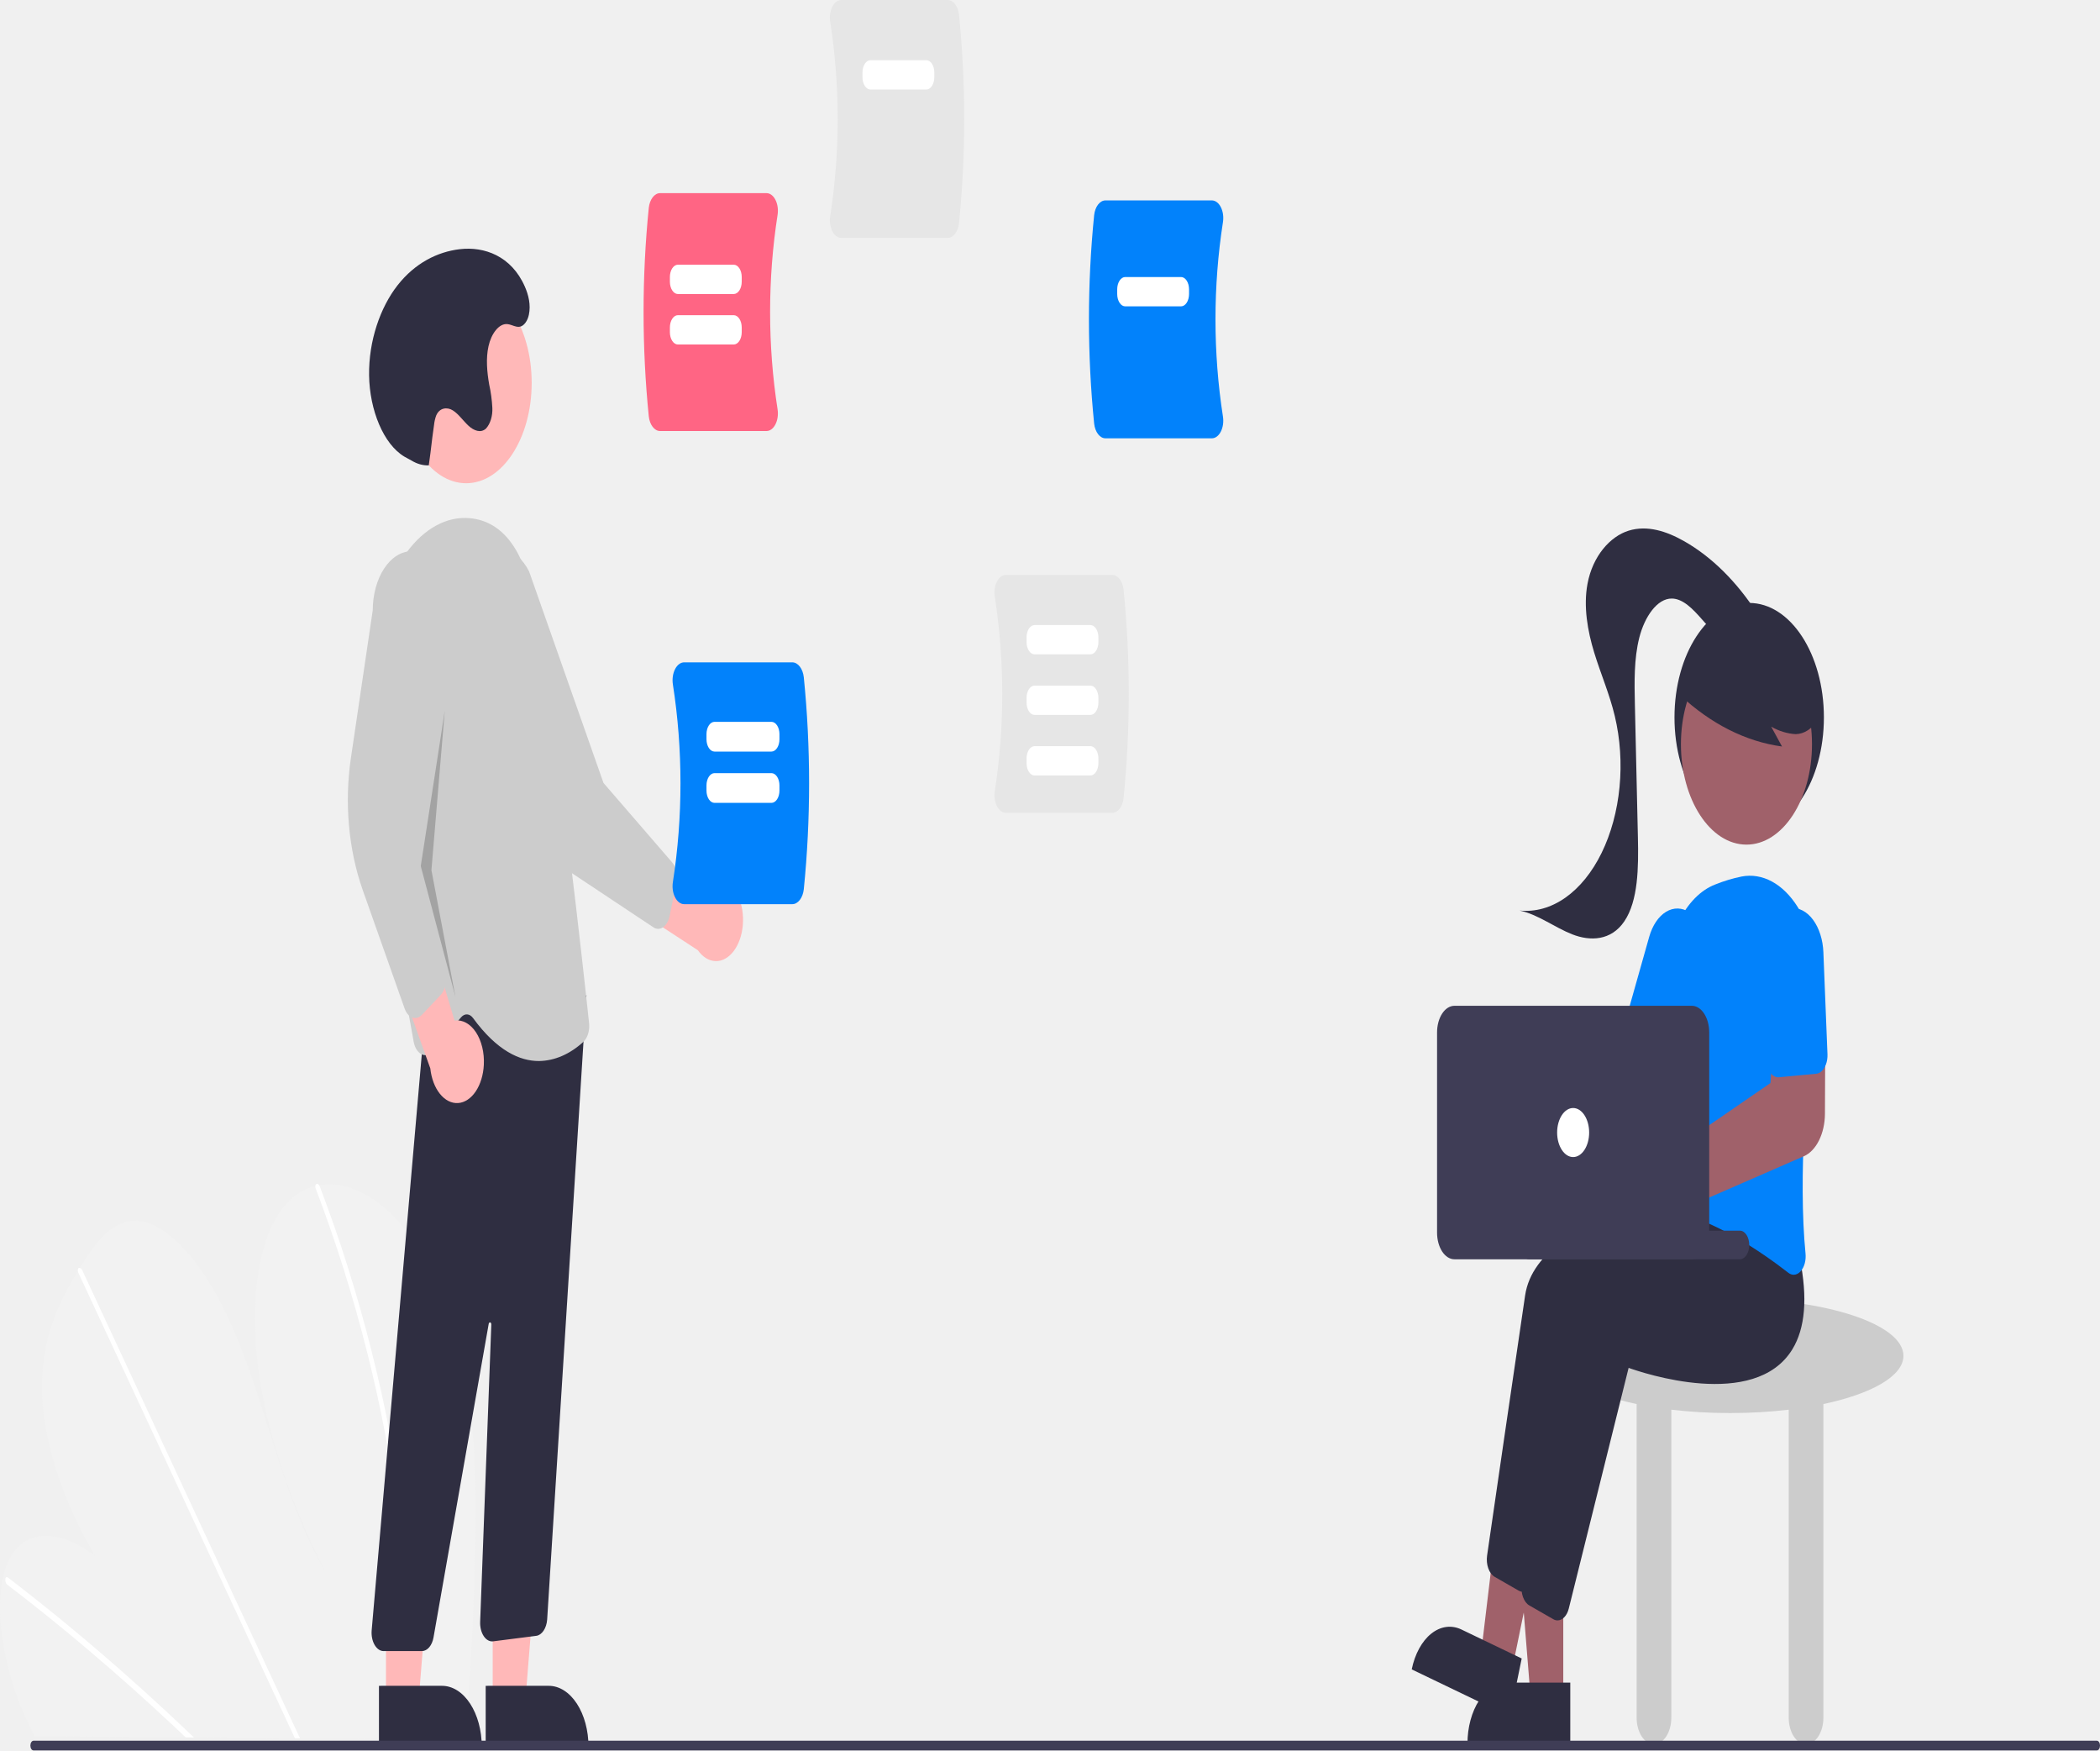
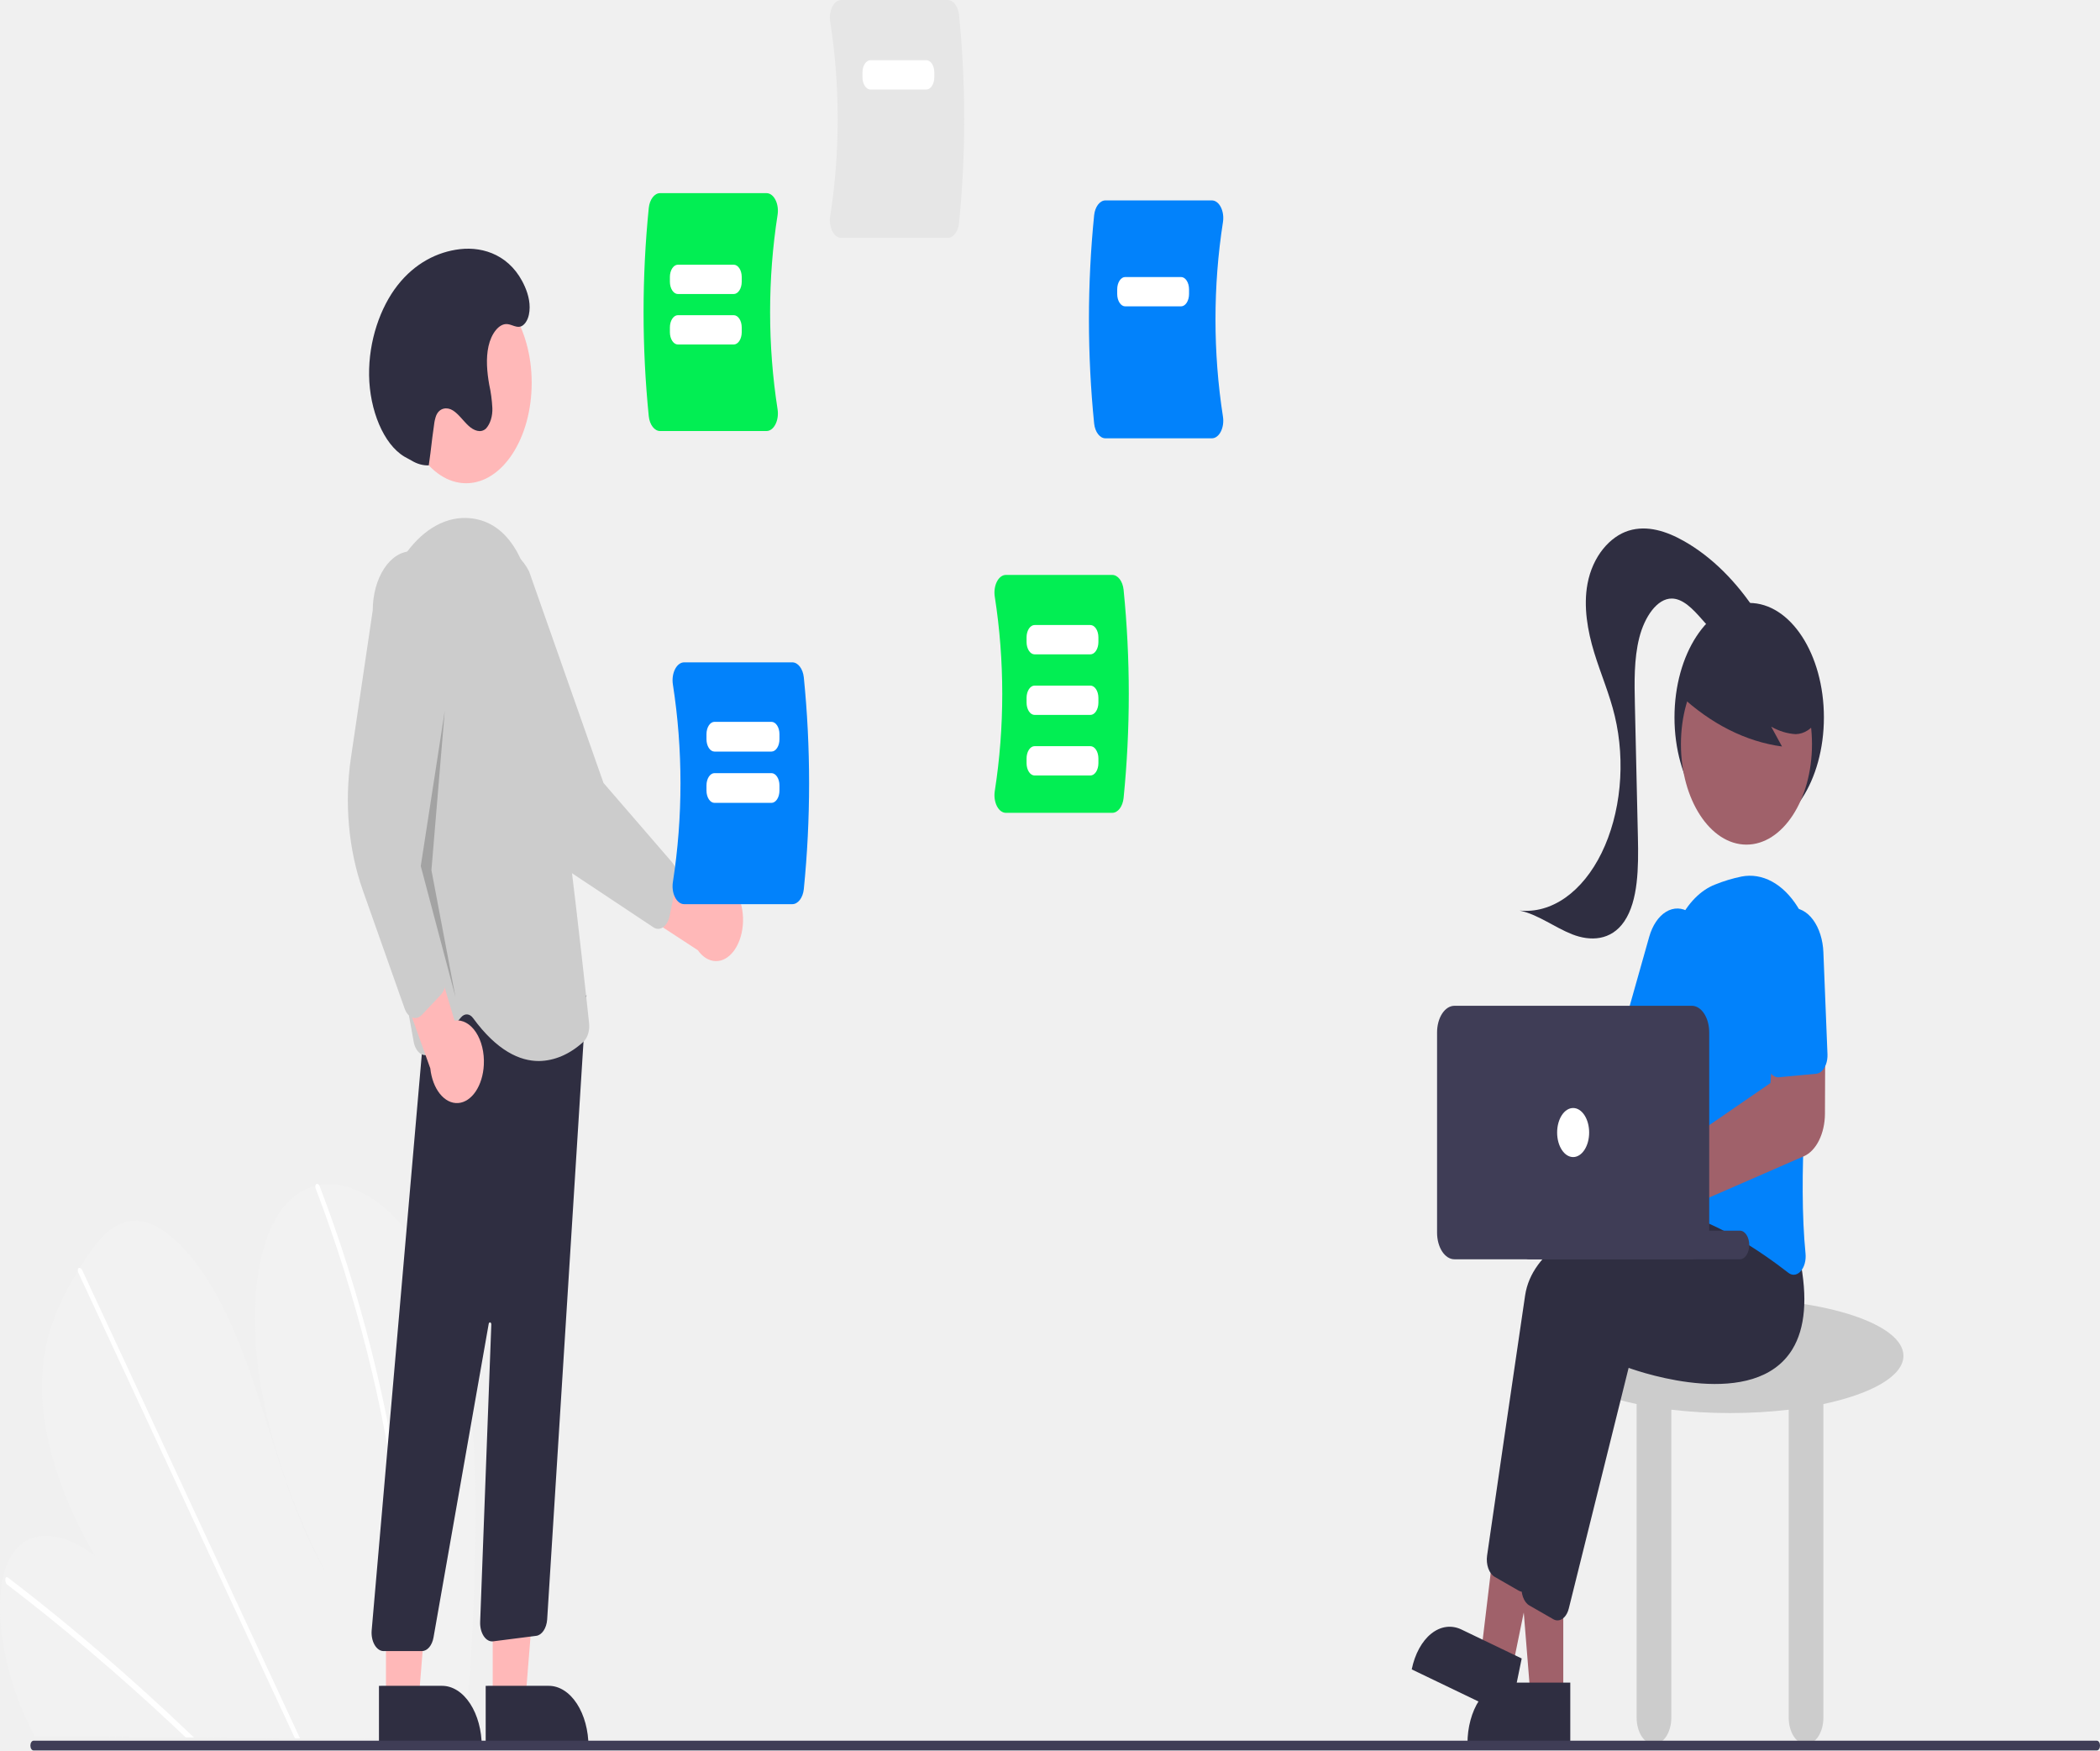
<svg xmlns="http://www.w3.org/2000/svg" width="600" height="500" viewBox="0 0 600 500" fill="none">
  <g clip-path="url(#clip0)">
    <path d="M135.83 434.774C135.715 454.879 134.754 474.951 132.953 494.867C132.89 495.566 132.821 496.266 132.758 496.965L9.858 495.913C9.497 495.218 9.142 494.515 8.798 493.804C7.65 491.45 6.575 489.029 5.588 486.524C0.843 474.459 -1.329 460.332 0.847 450.585L0.886 450.434C1.356 448.3 2.097 446.329 3.065 444.634C8.028 436.075 18.064 437.502 27.17 444.41C19.002 430.713 12.498 413.429 12.004 398.001C11.52 382.953 16.656 372.203 22.227 363.067C22.409 362.765 22.592 362.472 22.775 362.178C22.864 362.027 22.958 361.884 23.046 361.733C27.392 354.771 32.46 347.908 39.794 348.739C47.838 349.651 56.757 359.973 63.01 372.001C69.263 384.021 73.418 397.675 77.63 411.001C81.848 424.319 86.411 437.977 93.178 449.36C84.012 431.598 76.622 411.389 73.892 391.734C71.162 372.079 73.564 353.202 81.733 343.945C84.213 341.221 87.083 339.447 90.103 338.772C90.455 338.682 90.813 338.609 91.177 338.545C98.739 337.226 107.769 341.233 115.451 350.811C123.911 361.357 129.777 376.991 132.695 391.833C135.614 406.674 135.925 420.962 135.83 434.774Z" fill="#F2F2F2" />
    <path d="M55.422 496.303L53.072 496.283C52.326 495.568 51.576 494.861 50.823 494.164C50.357 493.713 49.885 493.279 49.413 492.836C41.618 485.542 33.774 478.546 25.881 471.848C17.996 465.144 10.071 458.748 2.106 452.662C1.895 452.521 1.722 452.271 1.619 451.956C1.516 451.641 1.487 451.28 1.54 450.937C1.548 450.892 1.561 450.849 1.579 450.811C1.69 450.491 1.938 450.358 2.301 450.631C3.277 451.382 4.26 452.132 5.237 452.9C13.223 459.09 21.176 465.59 29.094 472.398C37.006 479.204 44.874 486.309 52.696 493.716C52.861 493.869 53.026 494.031 53.19 494.184C53.936 494.89 54.676 495.596 55.422 496.303Z" fill="white" />
    <path d="M85.724 496.562L84.27 496.55C83.943 495.847 83.621 495.144 83.293 494.442C75.592 477.898 67.893 461.354 60.195 444.811C47.59 417.726 34.988 390.642 22.39 363.558C22.315 363.412 22.26 363.245 22.227 363.067C22.119 362.467 22.406 362.116 22.775 362.178C22.93 362.212 23.079 362.296 23.211 362.425C23.344 362.555 23.457 362.725 23.543 362.927C30.61 378.116 37.676 393.299 44.739 408.477C57.279 435.425 69.817 462.372 82.354 489.315C83.151 491.025 83.949 492.744 84.746 494.454C85.074 495.157 85.401 495.86 85.724 496.562Z" fill="white" />
-     <path d="M118.098 483.633C118.024 487.385 117.862 491.078 117.651 494.736C117.61 495.435 117.568 496.135 117.527 496.834L116.003 496.821C116.049 496.122 116.096 495.422 116.137 494.722C116.459 489.438 116.688 484.093 116.719 478.604C116.759 463.385 115.791 448.198 113.829 433.278C111.744 417.214 108.749 401.458 104.88 386.189C100.819 370.085 95.922 354.505 90.237 339.599C90.13 339.356 90.083 339.063 90.103 338.771C90.166 338.105 90.744 337.908 91.177 338.544C91.262 338.669 91.336 338.812 91.395 338.968C92.099 340.821 92.789 342.679 93.467 344.543C98.942 359.532 103.628 375.166 107.481 391.296C111.151 406.615 113.943 422.395 115.825 438.456C117.587 453.357 118.349 468.495 118.098 483.633V483.633Z" fill="white" />
+     <path d="M118.098 483.633C118.024 487.385 117.862 491.078 117.651 494.736C117.61 495.435 117.568 496.135 117.527 496.834L116.003 496.821C116.049 496.122 116.096 495.422 116.137 494.722C116.459 489.438 116.688 484.093 116.719 478.604C116.759 463.385 115.791 448.198 113.829 433.278C111.744 417.214 108.749 401.458 104.88 386.189C100.819 370.085 95.922 354.505 90.237 339.599C90.13 339.356 90.083 339.063 90.103 338.771C90.166 338.105 90.744 337.908 91.177 338.544C91.262 338.669 91.336 338.812 91.395 338.968C92.099 340.821 92.789 342.679 93.467 344.543C98.942 359.532 103.628 375.166 107.481 391.296C111.151 406.615 113.943 422.395 115.825 438.456C117.587 453.357 118.349 468.495 118.098 483.633Z" fill="white" />
    <path d="M543.841 387.28C543.841 378.25 521.656 370.93 494.29 370.93C466.923 370.93 444.739 378.25 444.739 387.28C444.739 393.067 453.859 398.148 467.608 401.054V490.637C467.608 492.65 468.13 494.581 469.06 496.005C469.989 497.428 471.249 498.228 472.563 498.228C473.878 498.228 475.138 497.428 476.067 496.005C476.997 494.581 477.519 492.65 477.519 490.637V402.668C482.757 403.29 488.402 403.63 494.29 403.63C500.177 403.63 505.822 403.29 511.061 402.668V490.637C511.061 492.65 511.583 494.581 512.512 496.005C513.441 497.428 514.702 498.228 516.016 498.228C517.33 498.228 518.591 497.428 519.52 496.005C520.449 494.581 520.971 492.65 520.971 490.637V401.054C534.72 398.148 543.841 393.067 543.841 387.28Z" fill="#CCCCCC" />
    <path d="M499.769 237.625C511.557 237.625 521.114 222.985 521.114 204.925C521.114 186.865 511.557 172.224 499.769 172.224C487.98 172.224 478.424 186.865 478.424 204.925C478.424 222.985 487.98 237.625 499.769 237.625Z" fill="#2F2E41" />
    <path d="M446.65 484.708H437.304L432.858 429.482H446.651L446.65 484.708Z" fill="#A0616A" />
-     <path d="M430.628 480.617H448.652V498.003H419.279C419.279 495.72 419.573 493.459 420.143 491.349C420.713 489.24 421.549 487.323 422.603 485.709C423.657 484.094 424.908 482.814 426.285 481.94C427.662 481.066 429.138 480.617 430.628 480.617V480.617Z" fill="#2F2E41" />
-     <path d="M432.061 476.718L423.143 472.43L429.693 417.698L442.854 424.024L432.061 476.718Z" fill="#A0616A" />
+     <path d="M430.628 480.617H448.652V498.003H419.279C419.279 495.72 419.573 493.459 420.143 491.349C420.713 489.24 421.549 487.323 422.603 485.709C423.657 484.094 424.908 482.814 426.285 481.94C427.662 481.066 429.138 480.617 430.628 480.617Z" fill="#2F2E41" />
+     <path d="M432.061 476.717L423.143 472.43L429.693 417.698L442.854 424.024L432.061 476.717Z" fill="#A0616A" />
    <path d="M417.574 465.465L434.771 473.733L431.373 490.321L403.348 476.848C403.794 474.669 404.516 472.647 405.472 470.896C406.429 469.145 407.601 467.7 408.922 466.643C410.243 465.586 411.687 464.938 413.171 464.736C414.656 464.533 416.152 464.781 417.574 465.465Z" fill="#2F2E41" />
-     <path d="M435.101 454.682C434.692 454.682 434.286 454.569 433.903 454.348L427.027 450.398C426.255 449.951 425.614 449.093 425.22 447.982C424.827 446.871 424.706 445.58 424.882 444.345C426.613 432.421 432.513 391.824 435.743 370.05C439.574 344.222 495.466 339.423 497.843 339.231L498.038 339.215L504.326 351.319C506.598 362.507 505.877 371.233 502.185 377.256C491.412 394.829 459.246 383.924 455.41 382.544L438.313 451.298C438.064 452.294 437.624 453.15 437.05 453.754C436.477 454.359 435.797 454.682 435.101 454.682V454.682Z" fill="#2F2E41" />
-     <path d="M445.011 462.857C444.602 462.857 444.196 462.744 443.813 462.523L436.937 458.574C436.165 458.126 435.524 457.269 435.13 456.158C434.737 455.046 434.617 453.755 434.792 452.52C436.523 440.596 442.423 400 445.653 378.225C449.485 352.397 505.376 347.598 507.753 347.407L507.948 347.391L514.236 359.495C516.508 370.682 515.788 379.408 512.095 385.431C501.322 403.003 469.156 392.1 465.32 390.719L448.223 459.474C447.974 460.469 447.534 461.326 446.96 461.93C446.387 462.534 445.707 462.857 445.011 462.857V462.857Z" fill="#2F2E41" />
+     <path d="M435.101 454.682C434.692 454.682 434.286 454.569 433.903 454.348L427.027 450.398C426.255 449.951 425.614 449.093 425.22 447.982C424.827 446.871 424.706 445.58 424.882 444.345C426.613 432.421 432.513 391.824 435.743 370.05C439.574 344.222 495.466 339.423 497.843 339.231L498.038 339.215L504.326 351.319C506.598 362.507 505.877 371.233 502.185 377.256C491.412 394.829 459.246 383.924 455.41 382.544L438.313 451.298C438.064 452.294 437.624 453.15 437.05 453.754C436.477 454.359 435.797 454.682 435.101 454.682Z" fill="#2F2E41" />
+     <path d="M445.011 462.857C444.602 462.857 444.196 462.744 443.813 462.523L436.937 458.574C436.165 458.126 435.524 457.269 435.13 456.158C434.737 455.046 434.617 453.755 434.792 452.52C436.523 440.596 442.423 400 445.653 378.225C449.485 352.397 505.376 347.598 507.753 347.407L507.948 347.391L514.236 359.495C516.508 370.682 515.788 379.408 512.095 385.431C501.322 403.003 469.156 392.1 465.32 390.719L448.223 459.474C447.974 460.469 447.534 461.326 446.96 461.93C446.387 462.534 445.707 462.857 445.011 462.857Z" fill="#2F2E41" />
    <path d="M425.119 294.66C425.371 295.178 425.597 295.725 425.793 296.297L463.391 302.365L468.803 290.997L481.07 301.268L470.44 328.855L424.329 310.843C423.165 312.581 421.684 313.735 420.082 314.151C418.481 314.568 416.834 314.228 415.361 313.176C413.889 312.123 412.66 310.41 411.839 308.262C411.018 306.114 410.643 303.634 410.764 301.152C410.885 298.67 411.497 296.303 412.518 294.366C413.538 292.43 414.919 291.015 416.478 290.31C418.036 289.605 419.697 289.644 421.241 290.421C422.784 291.198 424.137 292.677 425.119 294.66L425.119 294.66Z" fill="#A0616A" />
-     <path d="M512.491 364.128C511.947 364.125 511.412 363.925 510.929 363.543C503.41 357.686 488.771 347.544 475.195 345.421C474.73 345.351 474.28 345.133 473.874 344.781C473.468 344.429 473.114 343.951 472.835 343.377C472.551 342.797 472.348 342.134 472.239 341.429C472.129 340.723 472.116 339.991 472.2 339.277C473.425 328.888 476.235 302.434 475.873 281.232C475.766 274.713 477.111 268.333 479.685 263.14C482.259 257.946 485.911 254.25 490.038 252.657V252.657C492.523 251.653 495.047 250.891 497.595 250.375C500.524 249.807 503.498 250.297 506.281 251.807C509.063 253.317 511.576 255.804 513.619 259.069C515.661 262.334 517.175 266.287 518.041 270.61C518.907 274.933 519.1 279.507 518.604 283.965C516.183 305.937 513.743 336.624 515.864 358.047C515.961 359.007 515.883 359.989 515.639 360.886C515.394 361.782 514.992 362.557 514.478 363.125C513.901 363.773 513.206 364.124 512.491 364.128Z" fill="#0282FB" />
+     <path d="M512.491 364.128C511.947 364.125 511.412 363.925 510.929 363.543C503.41 357.686 488.771 347.544 475.195 345.421C474.73 345.351 474.28 345.133 473.874 344.781C473.468 344.429 473.114 343.951 472.835 343.377C472.551 342.797 472.348 342.134 472.239 341.429C472.129 340.723 472.116 339.991 472.2 339.277C473.425 328.888 476.235 302.434 475.873 281.232C475.766 274.713 477.111 268.333 479.685 263.14C482.259 257.946 485.911 254.25 490.038 252.657C492.523 251.653 495.047 250.891 497.595 250.375C500.524 249.807 503.498 250.297 506.281 251.807C509.063 253.317 511.576 255.804 513.619 259.069C515.661 262.334 517.175 266.287 518.041 270.61C518.907 274.933 519.1 279.507 518.604 283.965C516.183 305.937 513.743 336.624 515.864 358.047C515.961 359.007 515.883 359.989 515.639 360.886C515.394 361.782 514.992 362.557 514.478 363.125C513.901 363.773 513.206 364.124 512.491 364.128Z" fill="#0282FB" />
    <path d="M476.569 308.243C476.1 308.242 475.636 308.093 475.207 307.807L465.412 301.312C464.578 300.757 463.922 299.718 463.587 298.422C463.253 297.127 463.267 295.681 463.627 294.402L471.198 267.608C471.655 265.988 472.316 264.522 473.142 263.294C473.969 262.066 474.946 261.099 476.017 260.449C477.087 259.799 478.231 259.479 479.383 259.507C480.534 259.534 481.671 259.909 482.728 260.61C483.785 261.311 484.741 262.324 485.542 263.591C486.344 264.858 486.974 266.355 487.398 267.996C487.821 269.636 488.03 271.389 488.011 273.153C487.992 274.917 487.747 276.658 487.289 278.277L479.718 305.071C479.451 306.012 479.011 306.813 478.452 307.377C477.893 307.94 477.238 308.241 476.569 308.243V308.243Z" fill="#0282FB" />
    <path d="M498.988 241.26C509.329 241.26 517.712 228.418 517.712 212.576C517.712 196.734 509.329 183.892 498.988 183.892C488.648 183.892 480.265 196.734 480.265 212.576C480.265 228.418 488.648 241.26 498.988 241.26Z" fill="#A0616A" />
    <path d="M479.928 198.483C488.797 206.777 498.795 211.824 509.145 213.231L506.065 207.578C508.308 208.848 510.667 209.566 513.056 209.705C515.442 209.648 517.943 208.24 519.297 205.23C519.901 203.733 520.26 202.035 520.343 200.28C520.426 198.525 520.231 196.766 519.774 195.151C518.835 191.931 517.374 189.133 515.53 187.023C512.262 183.062 508.404 180.401 504.302 179.277C500.199 178.154 495.979 178.603 492.017 180.585C489.299 181.829 486.865 184.221 484.994 187.486C483.219 190.841 479.802 193.83 480.711 197.917L479.928 198.483Z" fill="#2F2E41" />
    <path d="M502.137 175.335C496.231 166.16 489.085 159.081 481.201 154.594C476.14 151.722 470.632 149.947 465.341 151.578C460.05 153.209 455.046 158.817 453.57 166.77C452.363 173.273 453.609 180.275 455.483 186.397C457.356 192.518 459.857 198.195 461.371 204.545C462.917 211.025 463.382 217.993 462.724 224.817C462.065 231.642 460.305 238.106 457.603 243.624C454.9 249.142 451.341 253.538 447.248 256.414C443.155 259.29 438.658 260.554 434.165 260.092C439.363 261.16 444.155 264.903 449.236 266.895C454.318 268.887 460.315 268.752 464.091 263.175C468.087 257.274 468.167 247.68 467.973 239.184C467.686 226.553 467.399 213.923 467.112 201.292C466.965 194.851 466.84 188.203 468.357 182.191C469.873 176.179 473.477 170.914 477.684 170.969C480.872 171.01 483.694 173.969 486.251 176.888C488.808 179.806 491.514 182.919 494.69 183.353C497.866 183.788 501.493 180.187 501.255 175.316" fill="#2F2E41" />
    <path d="M467.51 356.759C466.269 356.757 465.044 356.334 463.923 355.519C462.802 354.704 461.813 353.519 461.028 352.048C460.242 350.577 459.679 348.857 459.379 347.013C459.079 345.169 459.05 343.245 459.294 341.382C459.538 339.518 460.048 337.761 460.789 336.236C461.53 334.711 462.482 333.457 463.577 332.563C464.672 331.67 465.883 331.16 467.122 331.07C468.361 330.98 469.598 331.312 470.744 332.043H470.744C471.088 332.266 471.422 332.525 471.744 332.819L505.85 309.36L506.809 295.189L521.511 294.586L521.413 318.179C521.395 320.912 520.802 323.563 519.723 325.739C518.643 327.915 517.135 329.5 515.421 330.258L475.534 347.651C475.457 348.055 475.365 348.452 475.261 348.841C474.621 351.183 473.544 353.184 472.165 354.592C470.786 356.001 469.167 356.754 467.51 356.759V356.759Z" fill="#A0616A" />
    <path d="M520.266 306.151C519.847 306.476 519.39 306.665 518.922 306.708L508.27 307.711C507.362 307.795 506.47 307.324 505.789 306.401C505.107 305.478 504.693 304.179 504.636 302.788L503.466 273.647C503.394 271.885 503.549 270.118 503.922 268.448C504.295 266.777 504.88 265.236 505.643 263.912C506.405 262.589 507.331 261.508 508.366 260.733C509.402 259.958 510.527 259.503 511.677 259.394C512.827 259.286 513.98 259.526 515.07 260.101C516.16 260.676 517.165 261.574 518.028 262.745C518.89 263.916 519.594 265.335 520.098 266.923C520.603 268.511 520.898 270.235 520.966 271.997L522.136 301.139C522.176 302.163 522.021 303.182 521.689 304.073C521.357 304.963 520.862 305.686 520.266 306.151L520.266 306.151Z" fill="#0282FB" />
-     <path d="M497.114 359.706H436.89C436.183 359.706 435.504 359.275 435.004 358.508C434.503 357.742 434.222 356.702 434.222 355.618C434.222 354.534 434.503 353.494 435.004 352.728C435.504 351.961 436.183 351.53 436.89 351.53H497.114C497.821 351.53 498.5 351.961 499.001 352.728C499.501 353.494 499.782 354.534 499.782 355.618V355.618C499.782 356.702 499.501 357.742 499.001 358.508C498.5 359.275 497.821 359.706 497.114 359.706V359.706Z" fill="#3F3D56" />
-     <path d="M410.59 352.114V294.889C410.592 292.876 411.114 290.946 412.043 289.523C412.972 288.1 414.231 287.3 415.545 287.297H483.392C484.706 287.3 485.965 288.1 486.894 289.523C487.823 290.946 488.346 292.876 488.347 294.889V352.114C488.346 354.127 487.823 356.057 486.894 357.48C485.965 358.903 484.706 359.703 483.392 359.706H415.545C414.231 359.703 412.972 358.903 412.043 357.48C411.114 356.057 410.592 354.127 410.59 352.114V352.114Z" fill="#3F3D56" />
+     <path d="M497.114 359.706H436.89C436.183 359.706 435.504 359.275 435.004 358.508C434.503 357.742 434.222 356.702 434.222 355.618C434.222 354.534 434.503 353.494 435.004 352.728C435.504 351.961 436.183 351.53 436.89 351.53H497.114C497.821 351.53 498.5 351.961 499.001 352.728C499.501 353.494 499.782 354.534 499.782 355.618C499.782 356.702 499.501 357.742 499.001 358.508C498.5 359.275 497.821 359.706 497.114 359.706Z" fill="#3F3D56" />
+     <path d="M410.59 352.114V294.889C410.592 292.876 411.114 290.946 412.043 289.523C412.972 288.1 414.231 287.3 415.545 287.297H483.392C484.706 287.3 485.965 288.1 486.894 289.523C487.823 290.946 488.346 292.876 488.347 294.889V352.114C488.346 354.127 487.823 356.057 486.894 357.48C485.965 358.903 484.706 359.703 483.392 359.706H415.545C414.231 359.703 412.972 358.903 412.043 357.48C411.114 356.057 410.592 354.127 410.59 352.114Z" fill="#3F3D56" />
    <path d="M449.469 330.509C451.995 330.509 454.043 327.371 454.043 323.501C454.043 319.631 451.995 316.494 449.469 316.494C446.942 316.494 444.895 319.631 444.895 323.501C444.895 327.371 446.942 330.509 449.469 330.509Z" fill="white" />
    <path d="M210.997 256.158C210.379 254.726 209.564 253.518 208.609 252.621C207.653 251.723 206.581 251.157 205.468 250.963C204.354 250.769 203.226 250.951 202.164 251.497C201.101 252.042 200.13 252.938 199.318 254.122L175.11 234.98L176.615 256.544L199.372 271.415C200.76 273.374 202.569 274.484 204.455 274.536C206.342 274.588 208.175 273.578 209.608 271.697C211.041 269.816 211.974 267.196 212.23 264.332C212.485 261.468 212.047 258.56 210.997 256.158H210.997Z" fill="#FFB8B8" />
-     <path d="M189.484 264.839C189.046 265.146 188.57 265.31 188.088 265.317C187.607 265.325 187.129 265.178 186.687 264.884L163.693 249.604C155.831 244.381 149.475 234.961 145.808 223.096L133.72 184.006C132.828 182.25 132.17 180.242 131.785 178.096C131.4 175.951 131.294 173.71 131.475 171.503C131.655 169.295 132.118 167.163 132.837 165.23C133.555 163.296 134.516 161.598 135.663 160.234C136.81 158.869 138.122 157.864 139.522 157.277C140.923 156.69 142.386 156.531 143.827 156.81C145.268 157.089 146.659 157.801 147.92 158.904C149.181 160.007 150.288 161.481 151.177 163.24L172.425 223.635L192.045 246.34C192.607 246.993 193.024 247.895 193.24 248.923C193.457 249.95 193.462 251.055 193.255 252.088L191.329 261.617C191.122 262.639 190.717 263.54 190.168 264.2C189.957 264.453 189.727 264.668 189.484 264.839V264.839Z" fill="#CCCCCC" />
+     <path d="M189.484 264.839C189.046 265.146 188.57 265.31 188.088 265.317C187.607 265.325 187.129 265.178 186.687 264.884L163.693 249.604C155.831 244.381 149.475 234.961 145.808 223.096L133.72 184.006C132.828 182.25 132.17 180.242 131.785 178.096C131.4 175.951 131.294 173.71 131.475 171.503C131.655 169.295 132.118 167.163 132.837 165.23C133.555 163.296 134.516 161.598 135.663 160.234C136.81 158.869 138.122 157.864 139.522 157.277C140.923 156.69 142.386 156.531 143.827 156.81C145.268 157.089 146.659 157.801 147.92 158.904C149.181 160.007 150.288 161.481 151.177 163.24L172.425 223.635L192.045 246.34C192.607 246.993 193.024 247.895 193.24 248.923C193.457 249.95 193.462 251.055 193.255 252.088L191.329 261.617C191.122 262.639 190.717 263.54 190.168 264.2C189.957 264.453 189.727 264.668 189.484 264.839Z" fill="#CCCCCC" />
    <path d="M133.188 138.034C143.528 138.034 151.911 125.191 151.911 109.349C151.911 93.507 143.528 80.665 133.188 80.665C122.847 80.665 114.464 93.507 114.464 109.349C114.464 125.191 122.847 138.034 133.188 138.034Z" fill="#FFB8B8" />
    <path d="M140.772 485.634H150.117L154.564 430.408H140.769L140.772 485.634Z" fill="#FFB8B8" />
-     <path d="M168.142 498.928L138.769 498.93L138.768 481.544L156.793 481.542C159.803 481.542 162.689 483.374 164.818 486.634C166.946 489.895 168.142 494.317 168.142 498.928V498.928L168.142 498.928Z" fill="#2F2E41" />
+     <path d="M168.142 498.928L138.769 498.93L138.768 481.544L156.793 481.542C159.803 481.542 162.689 483.374 164.818 486.634C166.946 489.895 168.142 494.317 168.142 498.928L168.142 498.928Z" fill="#2F2E41" />
    <path d="M110.279 485.634H119.624L124.071 430.408H110.276L110.279 485.634Z" fill="#FFB8B8" />
-     <path d="M137.649 498.928L108.276 498.93L108.275 481.544L126.3 481.542C129.31 481.542 132.196 483.374 134.325 486.634C136.453 489.895 137.649 494.317 137.649 498.928V498.928L137.649 498.928Z" fill="#2F2E41" />
-     <path d="M107.015 469.827C106.693 469.263 106.453 468.601 106.312 467.884C106.171 467.168 106.131 466.413 106.195 465.671L122.558 277.66L163.212 288.237L167.551 284.248L156.331 462.635C156.238 463.839 155.876 464.957 155.308 465.8C154.739 466.644 153.997 467.16 153.209 467.264L140.899 468.835C140.41 468.898 139.917 468.799 139.455 468.545C138.993 468.291 138.571 467.888 138.22 467.362C137.868 466.837 137.594 466.203 137.416 465.501C137.238 464.8 137.161 464.048 137.189 463.297L140.376 378.343C140.382 378.199 140.352 378.057 140.293 377.944C140.234 377.831 140.15 377.755 140.057 377.732C139.964 377.709 139.868 377.739 139.789 377.818C139.71 377.896 139.652 378.017 139.628 378.156L123.86 467.733C123.663 468.848 123.232 469.832 122.634 470.535C122.035 471.237 121.302 471.619 120.548 471.621H109.596C109.107 471.621 108.624 471.461 108.179 471.151C107.734 470.842 107.337 470.39 107.015 469.827Z" fill="#2F2E41" />
+     <path d="M137.649 498.928L108.276 498.93L108.275 481.544L126.3 481.542C129.31 481.542 132.196 483.374 134.325 486.634C136.453 489.895 137.649 494.317 137.649 498.928L137.649 498.928Z" fill="#2F2E41" />
+     <path d="M107.015 469.827C106.693 469.263 106.453 468.601 106.312 467.884C106.171 467.168 106.131 466.413 106.195 465.671L122.558 277.66L163.212 288.237L167.551 284.248L156.331 462.635C156.238 463.839 155.876 464.957 155.308 465.8C154.739 466.644 153.997 467.16 153.209 467.264L140.899 468.835C140.41 468.898 139.917 468.799 139.455 468.545C138.993 468.291 138.571 467.888 138.22 467.363C137.868 466.837 137.594 466.203 137.416 465.501C137.238 464.8 137.161 464.048 137.189 463.297L140.376 378.343C140.382 378.199 140.352 378.057 140.293 377.944C140.234 377.831 140.15 377.755 140.057 377.732C139.964 377.709 139.868 377.739 139.789 377.818C139.71 377.896 139.652 378.017 139.628 378.156L123.86 467.733C123.663 468.848 123.232 469.832 122.634 470.535C122.035 471.237 121.302 471.619 120.548 471.621H109.596C109.107 471.621 108.624 471.461 108.179 471.151C107.734 470.842 107.337 470.39 107.015 469.827Z" fill="#2F2E41" />
    <path d="M135.169 290.82C134.703 290.173 134.103 289.796 133.474 289.756C132.845 289.716 132.227 290.015 131.727 290.6L123.599 300.285C123.157 300.814 122.636 301.168 122.084 301.317C121.531 301.465 120.964 301.404 120.43 301.138C119.897 300.872 119.414 300.41 119.025 299.791C118.635 299.173 118.351 298.417 118.196 297.591C114.209 276.201 105.177 222.359 107.402 184.464C108.663 162.983 120.771 146.658 134.392 148.028C143.704 148.979 149.831 157.209 152.601 172.488C159.403 210.003 166.878 278.816 168.307 292.231C168.42 293.272 168.325 294.34 168.034 295.297C167.744 296.253 167.271 297.053 166.679 297.59C162.833 301.127 158.439 303.021 153.954 303.076C148.527 303.076 142.02 300.181 135.169 290.82Z" fill="#CCCCCC" />
    <path d="M138.236 304.165C138.327 302.454 138.172 300.733 137.782 299.123C137.392 297.514 136.776 296.055 135.978 294.849C135.18 293.644 134.22 292.721 133.164 292.146C132.108 291.571 130.982 291.357 129.867 291.52L118.53 253.572L111.027 271.963L122.943 305.18C123.247 308.033 124.222 310.616 125.686 312.441C127.149 314.265 128.999 315.204 130.884 315.079C132.769 314.953 134.559 313.773 135.914 311.762C137.269 309.75 138.095 307.047 138.236 304.165H138.236Z" fill="#FFB8B8" />
-     <path d="M117.812 290.656C117.343 290.484 116.903 290.163 116.521 289.713C116.139 289.264 115.822 288.696 115.593 288.047L103.655 254.285C99.573 242.742 98.366 229.321 100.26 216.517L106.494 174.33C106.5 172.105 106.792 169.904 107.353 167.852C107.914 165.801 108.734 163.938 109.765 162.372C110.797 160.806 112.019 159.566 113.364 158.725C114.708 157.883 116.147 157.455 117.599 157.466C119.051 157.477 120.488 157.926 121.827 158.788C123.165 159.65 124.38 160.908 125.401 162.489C126.423 164.071 127.23 165.945 127.779 168.005C128.327 170.065 128.605 172.271 128.596 174.495L120.987 242.107L127.279 278.522C127.458 279.567 127.423 280.67 127.179 281.684C126.935 282.697 126.494 283.571 125.915 284.188L120.562 289.865C119.987 290.474 119.306 290.8 118.607 290.799C118.339 290.8 118.072 290.751 117.812 290.656V290.656Z" fill="#CCCCCC" />
+     <path d="M117.812 290.656C117.343 290.484 116.903 290.163 116.521 289.713C116.139 289.264 115.822 288.696 115.593 288.047L103.655 254.285C99.573 242.742 98.366 229.321 100.26 216.517L106.494 174.33C106.5 172.105 106.792 169.904 107.353 167.852C107.914 165.801 108.734 163.938 109.765 162.372C110.797 160.806 112.019 159.566 113.364 158.725C114.708 157.883 116.147 157.455 117.599 157.466C119.051 157.477 120.488 157.926 121.827 158.788C123.165 159.65 124.38 160.908 125.401 162.489C126.423 164.071 127.23 165.945 127.779 168.005C128.327 170.065 128.605 172.271 128.596 174.495L120.987 242.107L127.279 278.522C127.458 279.567 127.423 280.67 127.179 281.684C126.935 282.697 126.494 283.571 125.915 284.188L120.562 289.865C119.987 290.474 119.306 290.8 118.607 290.799C118.339 290.8 118.072 290.751 117.812 290.656Z" fill="#CCCCCC" />
    <path opacity="0.2" d="M127.077 203.01L120.216 247.389L130.127 284.761L123.266 248.557L127.077 203.01Z" fill="black" />
    <path d="M122.503 132.936C120.837 132.984 119.182 132.525 117.633 131.587C116.952 131.184 116.244 130.854 115.564 130.451C109.555 126.895 105.597 117.091 105.456 107.226C105.314 97.36 108.649 87.785 113.601 81.475C118.553 75.164 124.967 71.924 131.39 71.175C138.308 70.368 146.098 73.056 149.964 81.882C150.993 84.232 151.713 87.082 151.103 89.919C150.92 90.775 150.594 91.543 150.157 92.145C148.43 94.498 146.709 92.729 144.949 92.573C142.53 92.358 140.358 95.357 139.577 98.872C138.796 102.386 139.14 106.254 139.77 109.839C140.25 111.996 140.553 114.236 140.671 116.507C140.722 117.646 140.583 118.787 140.265 119.82C139.948 120.853 139.464 121.745 138.858 122.411C137.347 123.81 135.362 123 133.849 121.603C132.337 120.205 131.03 118.262 129.396 117.234C127.762 116.205 125.567 116.433 124.616 118.714C124.314 119.543 124.109 120.448 124.012 121.387C123.159 127.337 123.355 126.986 122.503 132.936L122.503 132.936Z" fill="#2F2E41" />
-     <path d="M284.841 230.28C284.53 229.678 284.314 228.975 284.207 228.225C284.1 227.476 284.107 226.698 284.226 225.953C287.069 207.708 287.069 188.694 284.225 170.449C284.106 169.704 284.1 168.927 284.207 168.177C284.313 167.427 284.53 166.724 284.841 166.122C285.145 165.529 285.534 165.049 285.977 164.72C286.42 164.391 286.906 164.221 287.399 164.224H317.794C318.571 164.226 319.322 164.65 319.914 165.422C320.505 166.193 320.899 167.26 321.024 168.435C323.007 188.163 323.007 208.24 321.024 227.968C320.899 229.142 320.505 230.21 319.914 230.981C319.322 231.752 318.571 232.176 317.794 232.179H287.399C286.906 232.181 286.42 232.011 285.977 231.682C285.534 231.353 285.145 230.874 284.841 230.28V230.28Z" fill="#E6E6E6" />
+     <path d="M284.841 230.28C284.53 229.678 284.314 228.975 284.207 228.225C284.1 227.476 284.107 226.698 284.226 225.953C287.069 207.708 287.069 188.694 284.225 170.449C284.106 169.704 284.1 168.927 284.207 168.177C284.313 167.427 284.53 166.724 284.841 166.122C285.145 165.529 285.534 165.049 285.977 164.72C286.42 164.391 286.906 164.221 287.399 164.224H317.794C318.571 164.226 319.322 164.65 319.914 165.422C320.505 166.193 320.899 167.26 321.024 168.435C323.007 188.163 323.007 208.24 321.024 227.968C320.899 229.142 320.505 230.21 319.914 230.981C319.322 231.752 318.571 232.176 317.794 232.179H287.399C286.906 232.181 286.42 232.011 285.977 231.682C285.534 231.353 285.145 230.874 284.841 230.28Z" fill="#02EE53" />
    <path d="M237.82 66.056C237.509 65.454 237.293 64.751 237.186 64.001C237.079 63.252 237.086 62.475 237.205 61.729C240.048 43.484 240.048 24.471 237.205 6.226C237.086 5.48 237.079 4.703 237.186 3.954C237.293 3.204 237.509 2.501 237.82 1.899C238.124 1.305 238.512 0.826 238.956 0.497C239.399 0.167 239.885 -0.002 240.378 2.49568e-05H270.774C271.55 0.002 272.301 0.427 272.893 1.198C273.484 1.969 273.878 3.037 274.004 4.211C275.986 23.939 275.986 44.016 274.004 63.744C273.878 64.918 273.484 65.986 272.893 66.757C272.301 67.528 271.55 67.953 270.774 67.955H240.378C239.885 67.957 239.399 67.787 238.956 67.458C238.512 67.129 238.124 66.65 237.82 66.056Z" fill="#E6E6E6" />
-     <path d="M312.613 120.99C310.63 101.262 310.63 81.185 312.613 61.457C312.739 60.283 313.132 59.215 313.724 58.444C314.315 57.673 315.066 57.248 315.843 57.246H346.239C346.731 57.244 347.218 57.413 347.661 57.743C348.104 58.072 348.492 58.552 348.796 59.145C349.107 59.747 349.324 60.45 349.431 61.2C349.537 61.949 349.531 62.727 349.412 63.472C346.569 81.717 346.569 100.731 349.412 118.975C349.531 119.721 349.537 120.498 349.431 121.248C349.324 121.997 349.107 122.7 348.796 123.302C348.492 123.896 348.104 124.375 347.661 124.704C347.218 125.034 346.731 125.203 346.239 125.201H315.843C315.066 125.199 314.315 124.774 313.724 124.003C313.132 123.232 312.739 122.164 312.613 120.99V120.99Z" fill="#0282FB" />
-     <path d="M185.364 118.911C183.381 99.183 183.381 79.107 185.364 59.379C185.489 58.204 185.883 57.137 186.475 56.366C187.066 55.594 187.817 55.17 188.594 55.167H218.989C219.482 55.165 219.968 55.335 220.412 55.664C220.855 55.993 221.243 56.473 221.547 57.067C221.858 57.669 222.075 58.371 222.181 59.121C222.288 59.871 222.282 60.648 222.163 61.393C219.319 79.638 219.319 98.652 222.162 116.897C222.282 117.642 222.288 118.419 222.181 119.169C222.075 119.919 221.858 120.621 221.547 121.223C221.243 121.817 220.855 122.297 220.412 122.626C219.968 122.955 219.482 123.125 218.989 123.122H188.594C187.817 123.12 187.066 122.695 186.475 121.924C185.883 121.153 185.489 120.086 185.364 118.911Z" fill="#FF6584" />
-     <path d="M192.882 256.337C192.566 255.725 192.345 255.011 192.237 254.249C192.128 253.487 192.135 252.697 192.256 251.939C195.146 233.395 195.146 214.068 192.256 195.524C192.135 194.766 192.128 193.976 192.237 193.214C192.345 192.452 192.566 191.738 192.882 191.126C193.191 190.522 193.585 190.035 194.036 189.7C194.486 189.366 194.981 189.193 195.481 189.196H226.376C227.166 189.198 227.929 189.63 228.53 190.413C229.132 191.197 229.532 192.283 229.659 193.476C231.675 213.528 231.675 233.935 229.659 253.987C229.532 255.18 229.132 256.266 228.53 257.05C227.929 257.833 227.166 258.265 226.376 258.267H195.481C194.981 258.27 194.486 258.097 194.036 257.763C193.585 257.428 193.191 256.941 192.882 256.337V256.337Z" fill="#0282FB" />
-     <path d="M9.591 500H599.092C599.333 500 599.564 499.853 599.734 499.593C599.904 499.332 600 498.978 600 498.609C600 498.241 599.904 497.887 599.734 497.626C599.564 497.365 599.333 497.219 599.092 497.219H9.591C9.472 497.218 9.354 497.254 9.243 497.323C9.133 497.393 9.033 497.495 8.948 497.625C8.863 497.754 8.796 497.907 8.751 498.076C8.705 498.245 8.681 498.426 8.681 498.609C8.681 498.792 8.705 498.973 8.751 499.142C8.796 499.311 8.863 499.465 8.948 499.594C9.033 499.723 9.133 499.825 9.243 499.895C9.354 499.965 9.472 500 9.591 500V500Z" fill="#3F3D56" />
-     <path d="M220.414 214.681H204.139C203.533 214.68 202.952 214.311 202.523 213.654C202.094 212.997 201.853 212.106 201.852 211.177V209.69C201.853 208.761 202.094 207.87 202.523 207.213C202.952 206.557 203.533 206.187 204.139 206.186H220.414C221.021 206.187 221.602 206.557 222.031 207.213C222.46 207.87 222.701 208.761 222.701 209.69V211.177C222.701 212.106 222.46 212.997 222.031 213.654C221.602 214.311 221.021 214.68 220.414 214.681V214.681Z" fill="white" />
-     <path d="M220.414 229.335H204.139C203.533 229.334 202.952 228.964 202.523 228.308C202.094 227.651 201.853 226.76 201.852 225.831V224.343C201.853 223.415 202.094 222.524 202.523 221.867C202.952 221.21 203.533 220.841 204.139 220.84H220.414C221.021 220.841 221.602 221.21 222.031 221.867C222.46 222.524 222.701 223.415 222.701 224.343V225.831C222.701 226.76 222.46 227.651 222.031 228.308C221.602 228.964 221.021 229.334 220.414 229.335V229.335Z" fill="white" />
-     <path d="M209.636 83.987H193.685C193.079 83.986 192.497 83.616 192.069 82.959C191.64 82.303 191.399 81.412 191.398 80.483V79.115C191.399 78.186 191.64 77.295 192.069 76.638C192.497 75.981 193.079 75.612 193.685 75.611H209.636C210.242 75.612 210.823 75.981 211.252 76.638C211.681 77.295 211.922 78.186 211.923 79.115V80.483C211.922 81.412 211.681 82.303 211.252 82.959C210.823 83.616 210.242 83.986 209.636 83.987V83.987Z" fill="white" />
+     <path d="M312.613 120.99C310.63 101.262 310.63 81.185 312.613 61.457C312.739 60.283 313.132 59.215 313.724 58.444C314.315 57.673 315.066 57.248 315.843 57.246H346.239C346.731 57.244 347.218 57.413 347.661 57.743C348.104 58.072 348.492 58.552 348.796 59.145C349.107 59.747 349.324 60.45 349.431 61.2C349.537 61.949 349.531 62.727 349.412 63.472C346.569 81.717 346.569 100.731 349.412 118.975C349.531 119.721 349.537 120.498 349.431 121.248C349.324 121.997 349.107 122.7 348.796 123.302C348.492 123.896 348.104 124.375 347.661 124.704C347.218 125.034 346.731 125.203 346.239 125.201H315.843C315.066 125.199 314.315 124.774 313.724 124.003C313.132 123.232 312.739 122.164 312.613 120.99Z" fill="#0282FB" />
+     <path d="M185.364 118.911C183.381 99.183 183.381 79.107 185.364 59.379C185.489 58.204 185.883 57.137 186.475 56.366C187.066 55.594 187.817 55.17 188.594 55.167H218.989C219.482 55.165 219.968 55.335 220.412 55.664C220.855 55.993 221.243 56.473 221.547 57.067C221.858 57.669 222.075 58.371 222.181 59.121C222.288 59.871 222.282 60.648 222.163 61.393C219.319 79.638 219.319 98.652 222.162 116.897C222.282 117.642 222.288 118.419 222.181 119.169C222.075 119.919 221.858 120.621 221.547 121.223C221.243 121.817 220.855 122.297 220.412 122.626C219.968 122.955 219.482 123.125 218.989 123.122H188.594C187.817 123.12 187.066 122.695 186.475 121.924C185.883 121.153 185.489 120.086 185.364 118.911Z" fill="#02EE53" />
+     <path d="M192.882 256.337C192.566 255.725 192.345 255.011 192.237 254.249C192.128 253.487 192.135 252.697 192.256 251.939C195.146 233.395 195.146 214.068 192.256 195.524C192.135 194.766 192.128 193.976 192.237 193.214C192.345 192.452 192.566 191.738 192.882 191.126C193.191 190.522 193.585 190.035 194.036 189.7C194.486 189.366 194.981 189.193 195.481 189.196H226.376C227.166 189.198 227.929 189.63 228.53 190.413C229.132 191.197 229.532 192.283 229.659 193.476C231.675 213.528 231.675 233.935 229.659 253.987C229.532 255.18 229.132 256.266 228.53 257.05C227.929 257.833 227.166 258.265 226.376 258.267H195.481C194.981 258.27 194.486 258.097 194.036 257.763C193.585 257.428 193.191 256.941 192.882 256.337Z" fill="#0282FB" />
+     <path d="M9.591 500H599.092C599.333 500 599.564 499.853 599.734 499.593C599.904 499.332 600 498.978 600 498.609C600 498.241 599.904 497.887 599.734 497.626C599.564 497.365 599.333 497.219 599.092 497.219H9.591C9.472 497.218 9.354 497.254 9.243 497.323C9.133 497.393 9.033 497.495 8.948 497.625C8.863 497.754 8.796 497.907 8.751 498.076C8.705 498.245 8.681 498.426 8.681 498.609C8.681 498.792 8.705 498.973 8.751 499.142C8.796 499.311 8.863 499.465 8.948 499.594C9.033 499.723 9.133 499.825 9.243 499.895C9.354 499.965 9.472 500 9.591 500Z" fill="#3F3D56" />
+     <path d="M220.414 214.681H204.139C203.533 214.68 202.952 214.311 202.523 213.654C202.094 212.997 201.853 212.106 201.852 211.177V209.69C201.853 208.761 202.094 207.87 202.523 207.213C202.952 206.557 203.533 206.187 204.139 206.186H220.414C221.021 206.187 221.602 206.557 222.031 207.213C222.46 207.87 222.701 208.761 222.701 209.69V211.177C222.701 212.106 222.46 212.997 222.031 213.654C221.602 214.311 221.021 214.68 220.414 214.681Z" fill="white" />
+     <path d="M220.414 229.335H204.139C203.533 229.334 202.952 228.964 202.523 228.308C202.094 227.651 201.853 226.76 201.852 225.831V224.343C201.853 223.415 202.094 222.524 202.523 221.867C202.952 221.21 203.533 220.841 204.139 220.84H220.414C221.021 220.841 221.602 221.21 222.031 221.867C222.46 222.524 222.701 223.415 222.701 224.343V225.831C222.701 226.76 222.46 227.651 222.031 228.308C221.602 228.964 221.021 229.334 220.414 229.335Z" fill="white" />
+     <path d="M209.636 83.987H193.685C193.079 83.986 192.497 83.616 192.069 82.959C191.64 82.303 191.399 81.412 191.398 80.483V79.115C191.399 78.186 191.64 77.295 192.069 76.638C192.497 75.981 193.079 75.612 193.685 75.611H209.636C210.242 75.612 210.823 75.981 211.252 76.638C211.681 77.295 211.922 78.186 211.923 79.115V80.483C211.922 81.412 211.681 82.303 211.252 82.959C210.823 83.616 210.242 83.986 209.636 83.987Z" fill="white" />
    <path d="M311.543 186.911H295.592C294.986 186.91 294.405 186.541 293.976 185.884C293.547 185.227 293.306 184.336 293.305 183.407V182.038C293.306 181.109 293.547 180.219 293.976 179.562C294.405 178.905 294.986 178.536 295.592 178.535H311.543C312.149 178.536 312.73 178.905 313.159 179.562C313.588 180.219 313.829 181.109 313.83 182.038V183.407C313.829 184.336 313.588 185.227 313.159 185.884C312.73 186.541 312.149 186.91 311.543 186.911Z" fill="white" />
    <path d="M311.543 204.211H295.592C294.986 204.21 294.405 203.841 293.976 203.184C293.547 202.527 293.306 201.637 293.305 200.708V199.339C293.306 198.41 293.547 197.519 293.976 196.862C294.405 196.205 294.986 195.836 295.592 195.835H311.543C312.149 195.836 312.73 196.205 313.159 196.862C313.588 197.519 313.829 198.41 313.83 199.339V200.708C313.829 201.637 313.588 202.527 313.159 203.184C312.73 203.841 312.149 204.21 311.543 204.211Z" fill="white" />
-     <path d="M311.543 221.512H295.592C294.986 221.511 294.405 221.141 293.976 220.484C293.547 219.828 293.306 218.937 293.305 218.008V216.639C293.306 215.71 293.547 214.819 293.976 214.163C294.405 213.506 294.986 213.136 295.592 213.135H311.543C312.149 213.136 312.73 213.506 313.159 214.163C313.588 214.819 313.829 215.71 313.83 216.639V218.008C313.829 218.937 313.588 219.828 313.159 220.484C312.73 221.141 312.149 221.511 311.543 221.512V221.512Z" fill="white" />
+     <path d="M311.543 221.512H295.592C294.986 221.511 294.405 221.141 293.976 220.484C293.547 219.828 293.306 218.937 293.305 218.008V216.639C293.306 215.71 293.547 214.819 293.976 214.163C294.405 213.506 294.986 213.136 295.592 213.135H311.543C312.149 213.136 312.73 213.506 313.159 214.163C313.588 214.819 313.829 215.71 313.83 216.639V218.008C313.829 218.937 313.588 219.828 313.159 220.484C312.73 221.141 312.149 221.511 311.543 221.512Z" fill="white" />
    <path d="M209.636 98.404H193.685C193.079 98.403 192.497 98.033 192.069 97.376C191.64 96.72 191.399 95.829 191.398 94.9V93.531C191.399 92.602 191.64 91.712 192.069 91.055C192.497 90.398 193.079 90.028 193.685 90.027H209.636C210.242 90.028 210.823 90.398 211.252 91.055C211.681 91.712 211.922 92.602 211.923 93.531V94.9C211.922 95.829 211.681 96.72 211.252 97.376C210.823 98.033 210.242 98.403 209.636 98.404Z" fill="white" />
-     <path d="M264.658 25.571H248.708C248.101 25.57 247.52 25.2 247.091 24.544C246.662 23.887 246.421 22.996 246.421 22.067V20.698C246.421 19.769 246.662 18.878 247.091 18.222C247.52 17.565 248.101 17.195 248.708 17.194H264.658C265.264 17.195 265.846 17.565 266.274 18.222C266.703 18.878 266.944 19.769 266.945 20.698V22.067C266.944 22.996 266.703 23.887 266.274 24.544C265.846 25.2 265.264 25.57 264.658 25.571V25.571Z" fill="white" />
+     <path d="M264.658 25.571H248.708C248.101 25.57 247.52 25.2 247.091 24.544C246.662 23.887 246.421 22.996 246.421 22.067V20.698C246.421 19.769 246.662 18.878 247.091 18.222C247.52 17.565 248.101 17.195 248.708 17.194H264.658C265.264 17.195 265.846 17.565 266.274 18.222C266.703 18.878 266.944 19.769 266.945 20.698V22.067C266.944 22.996 266.703 23.887 266.274 24.544C265.846 25.2 265.264 25.57 264.658 25.571Z" fill="white" />
    <path d="M337.44 87.507H321.489C320.883 87.506 320.302 87.137 319.873 86.48C319.444 85.823 319.203 84.933 319.202 84.004V82.635C319.203 81.706 319.444 80.815 319.873 80.158C320.302 79.501 320.883 79.132 321.489 79.131H337.44C338.046 79.132 338.628 79.501 339.056 80.158C339.485 80.815 339.726 81.706 339.727 82.635V84.004C339.726 84.933 339.485 85.823 339.056 86.48C338.628 87.137 338.046 87.506 337.44 87.507Z" fill="white" />
  </g>
  <defs>
    <clipPath id="clip0">
      <rect width="600" height="500" fill="white" />
    </clipPath>
  </defs>
</svg>
